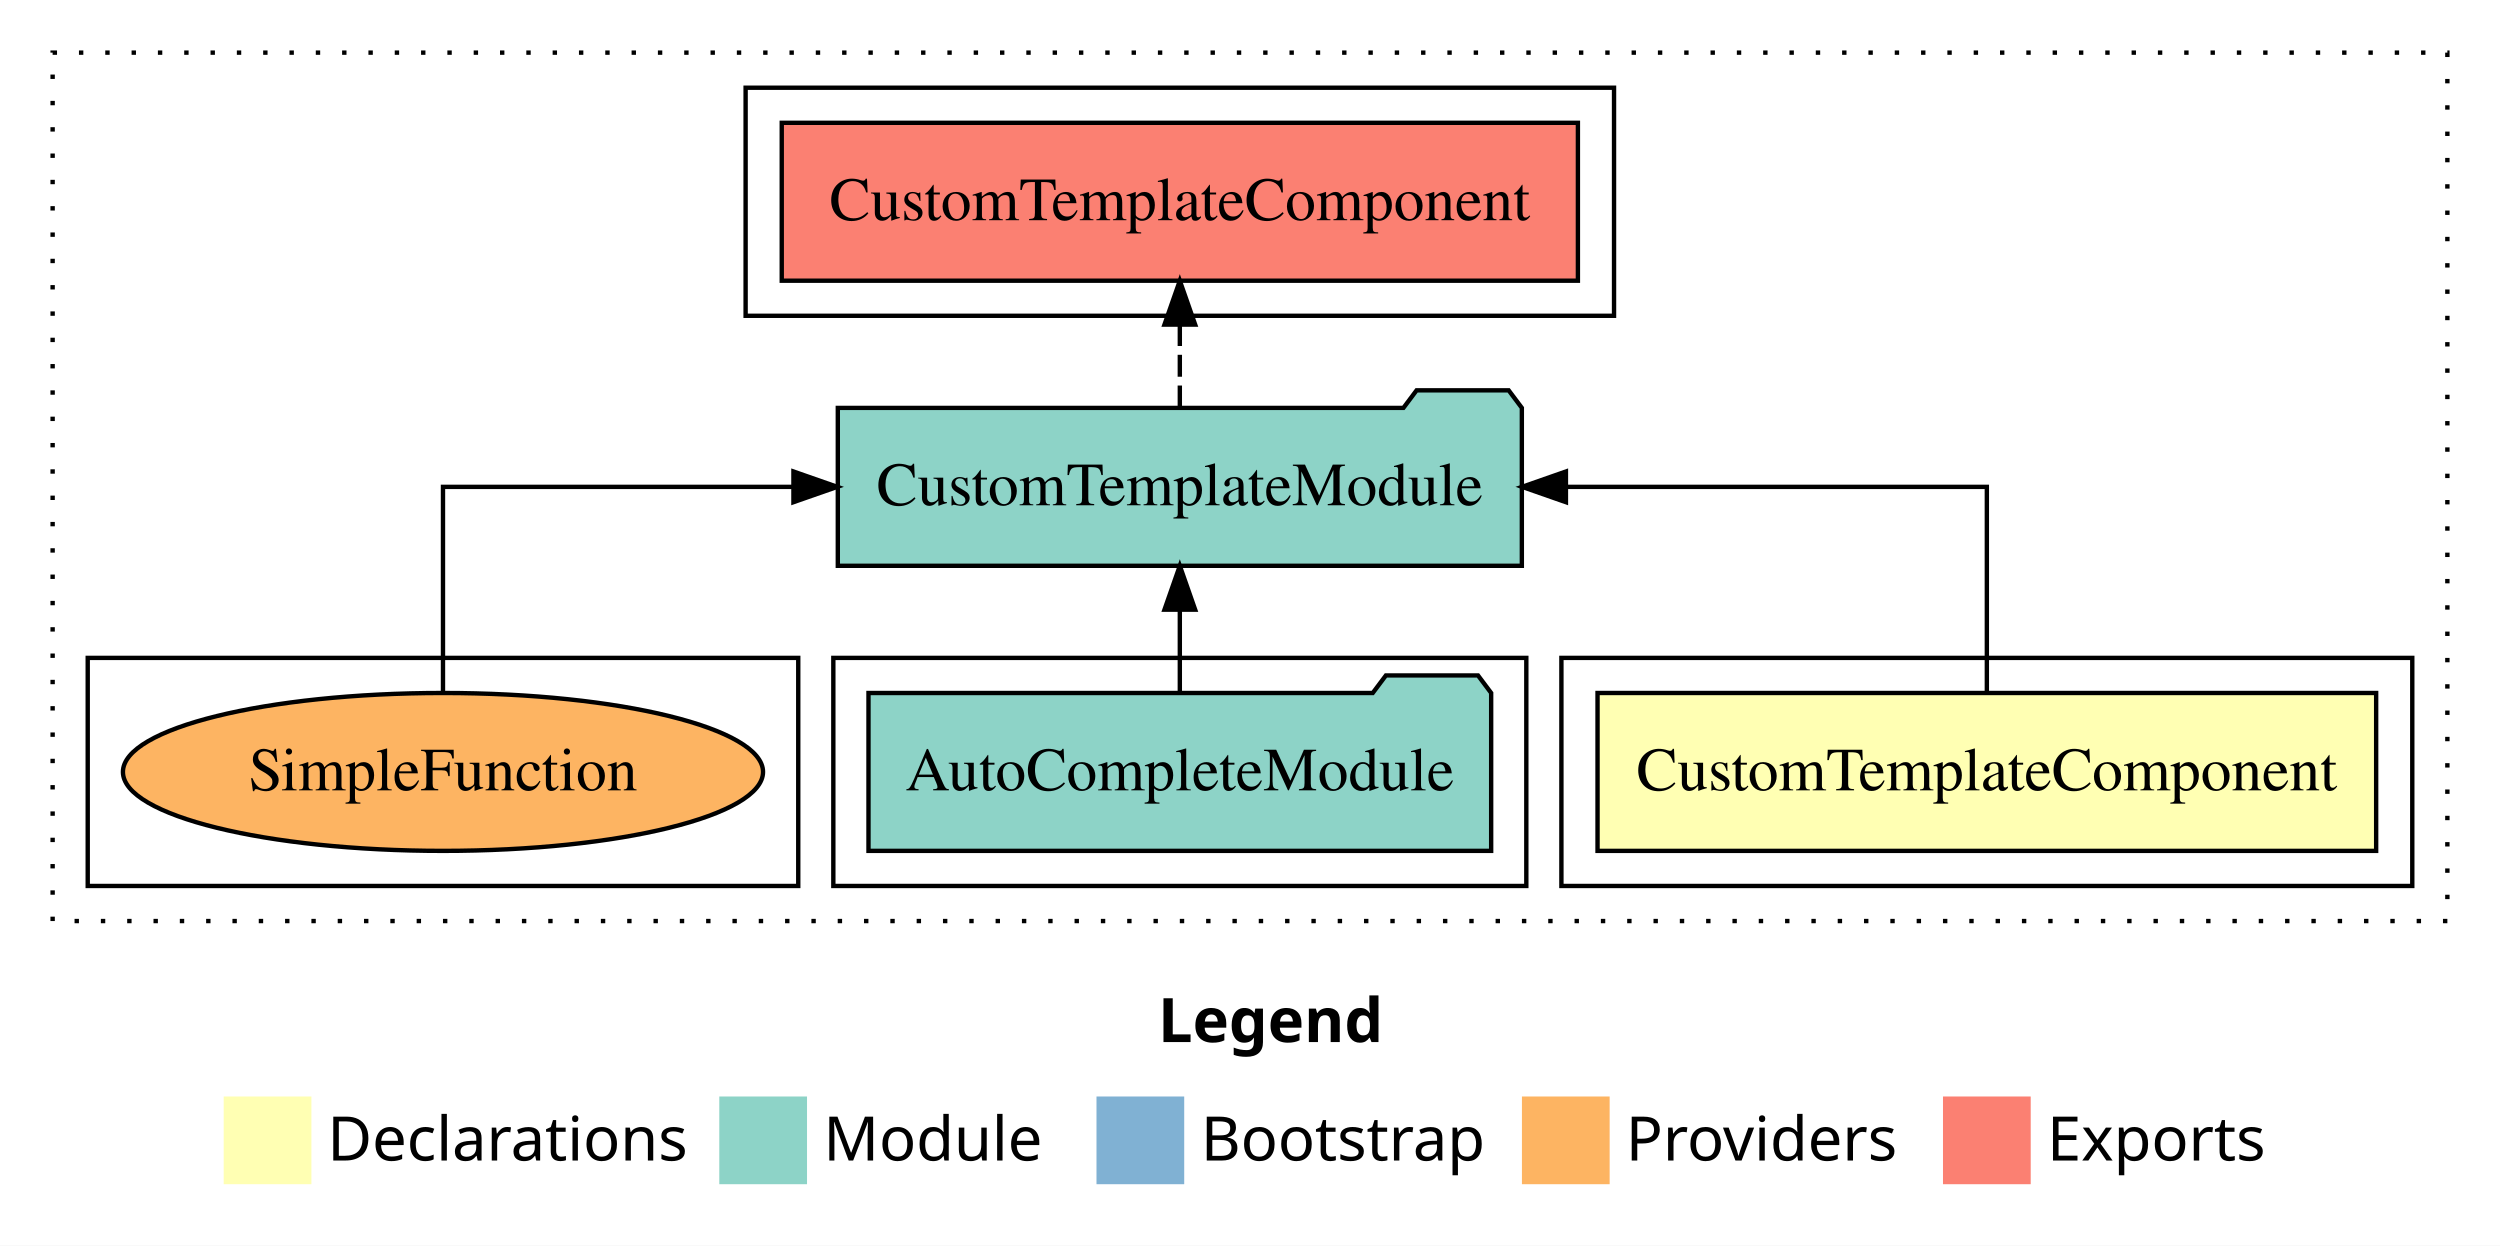
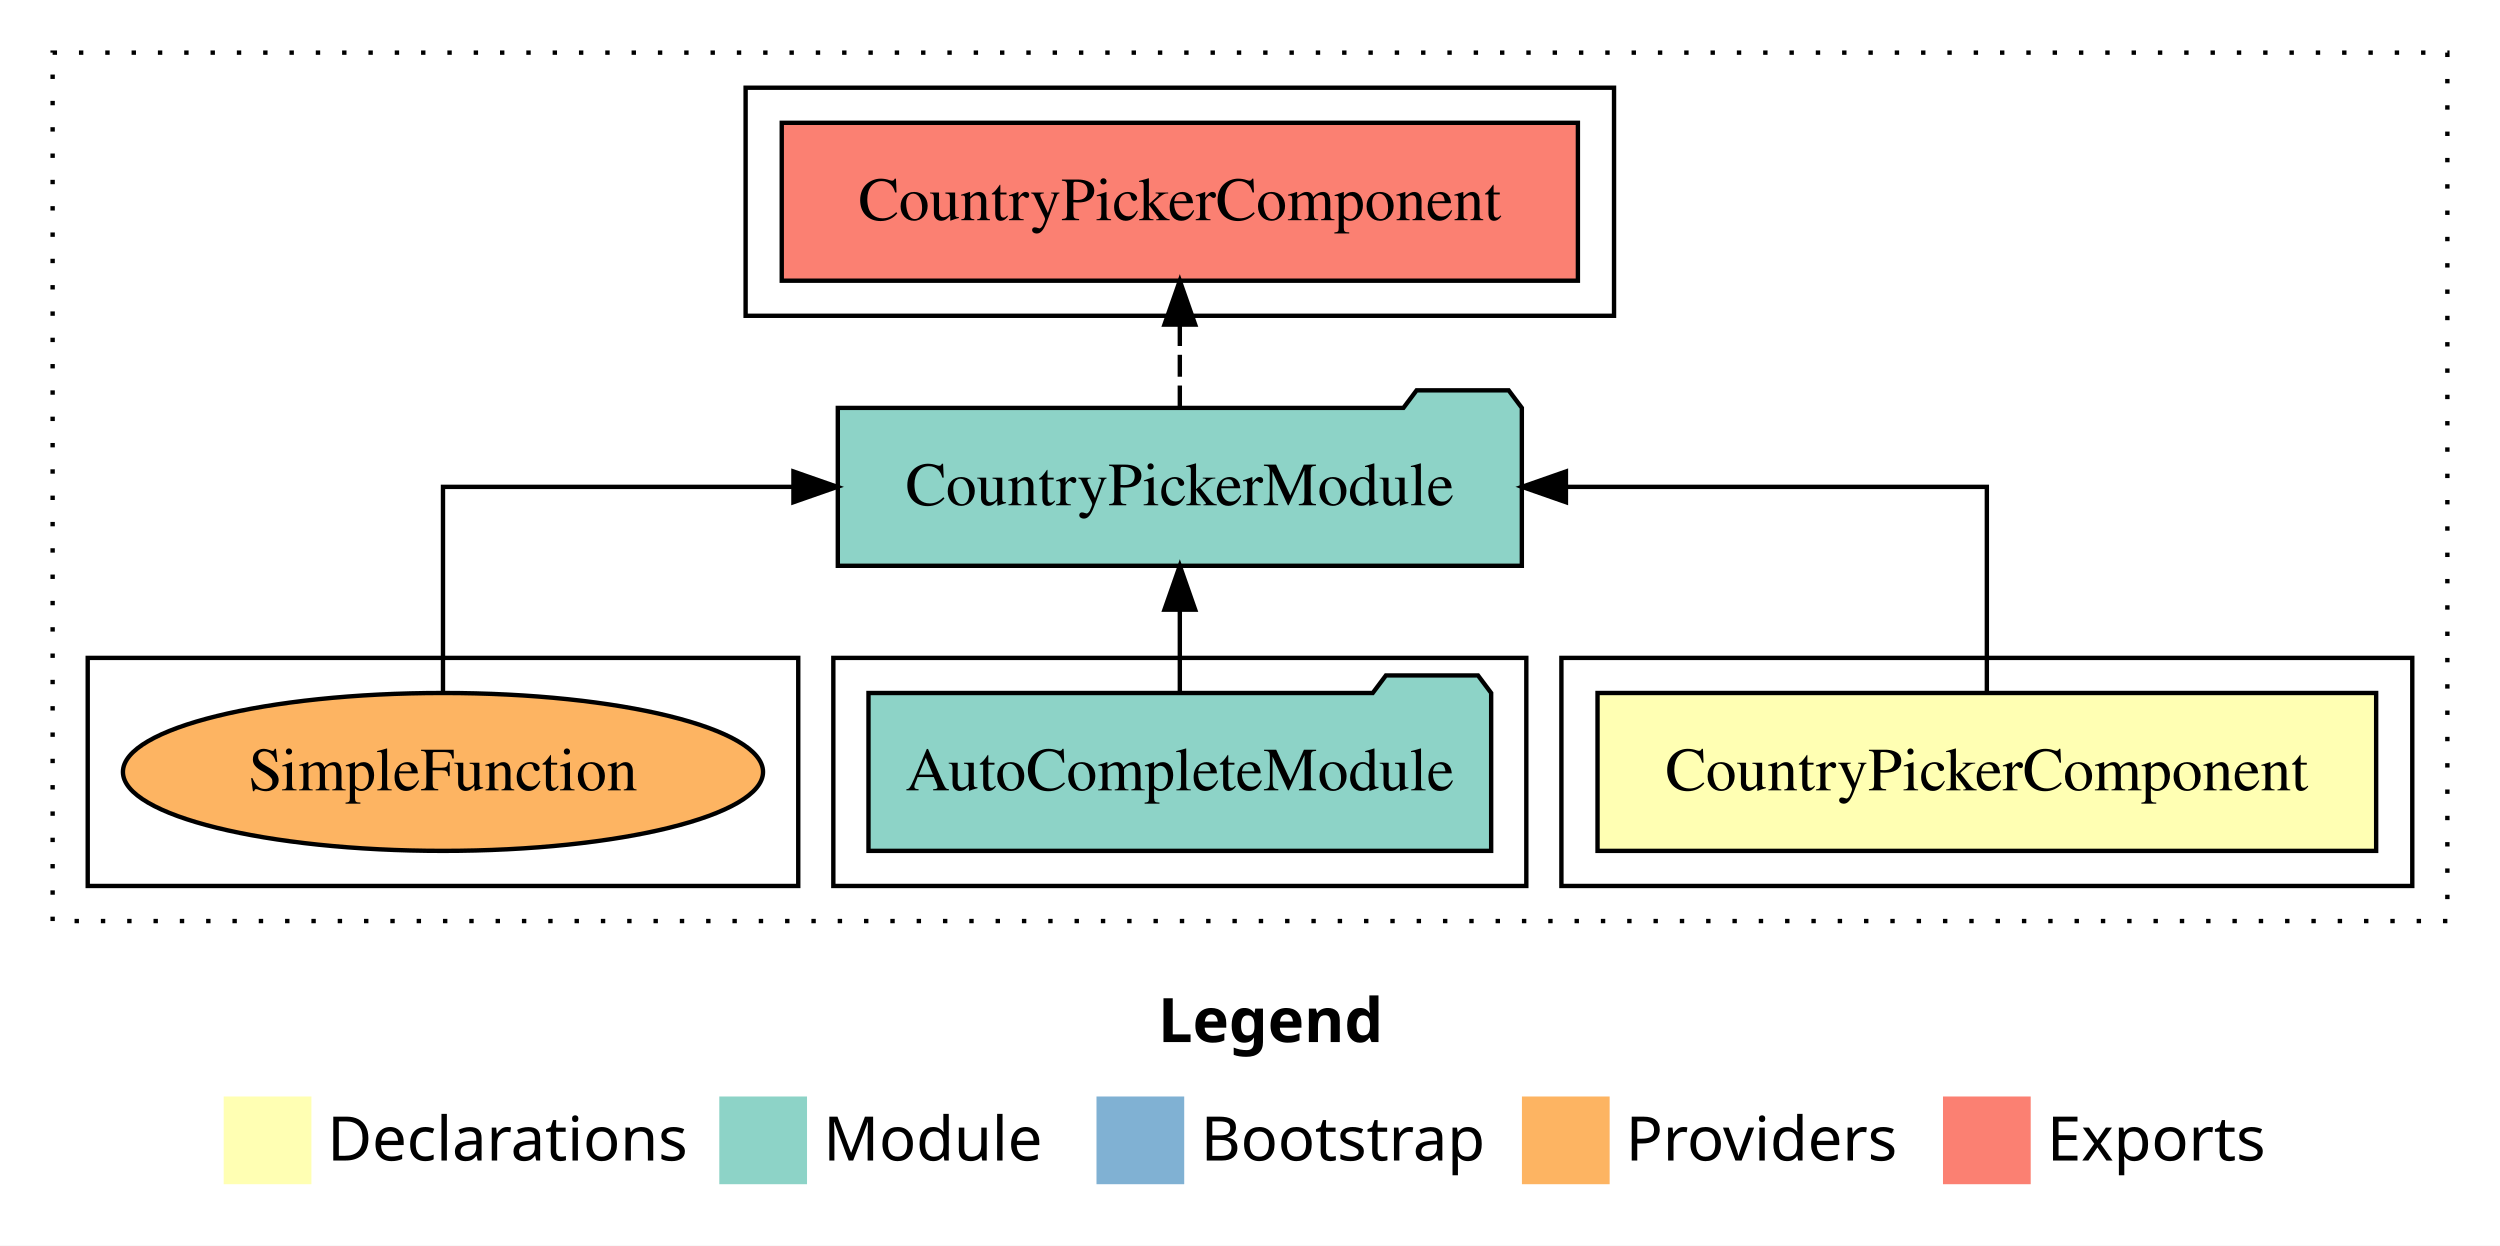
<svg xmlns="http://www.w3.org/2000/svg" width="570pt" height="284pt" viewBox="0.00 0.00 570.00 284.00">
  <g id="graph0" class="graph" transform="scale(1 1) rotate(0) translate(4 280)">
    <polygon fill="#ffffff" stroke="transparent" points="-4,4 -4,-280 566,-280 566,4 -4,4" />
    <text text-anchor="start" x="260.009" y="-42.4" font-family="sans-serif" font-weight="bold" font-size="14.00" fill="#000000">Legend</text>
    <polygon fill="#ffffb3" stroke="transparent" points="47,-10 47,-30 67,-30 67,-10 47,-10" />
    <text text-anchor="start" x="70.629" y="-15.4" font-family="sans-serif" font-size="14.00" fill="#000000">  Declarations</text>
    <polygon fill="#8dd3c7" stroke="transparent" points="160,-10 160,-30 180,-30 180,-10 160,-10" />
    <text text-anchor="start" x="183.725" y="-15.4" font-family="sans-serif" font-size="14.00" fill="#000000">  Module</text>
    <polygon fill="#80b1d3" stroke="transparent" points="246,-10 246,-30 266,-30 266,-10 246,-10" />
    <text text-anchor="start" x="269.781" y="-15.4" font-family="sans-serif" font-size="14.00" fill="#000000">  Bootstrap</text>
    <polygon fill="#fdb462" stroke="transparent" points="343,-10 343,-30 363,-30 363,-10 343,-10" />
    <text text-anchor="start" x="366.673" y="-15.4" font-family="sans-serif" font-size="14.00" fill="#000000">  Providers</text>
    <polygon fill="#fb8072" stroke="transparent" points="439,-10 439,-30 459,-30 459,-10 439,-10" />
    <text text-anchor="start" x="462.726" y="-15.4" font-family="sans-serif" font-size="14.00" fill="#000000">  Exports</text>
    <g id="clust1" class="cluster">
      <polygon fill="none" stroke="#000000" stroke-dasharray="1,5" points="8,-70 8,-268 554,-268 554,-70 8,-70" />
    </g>
    <g id="clust2" class="cluster">
      <polygon fill="none" stroke="#000000" points="352,-78 352,-130 546,-130 546,-78 352,-78" />
    </g>
    <g id="clust4" class="cluster">
      <polygon fill="none" stroke="#000000" points="186,-78 186,-130 344,-130 344,-78 186,-78" />
    </g>
    <g id="clust5" class="cluster">
      <polygon fill="none" stroke="#000000" points="166,-208 166,-260 364,-260 364,-208 166,-208" />
    </g>
    <g id="clust7" class="cluster">
      <polygon fill="none" stroke="#000000" points="16,-78 16,-130 178,-130 178,-78 16,-78" />
    </g>
    <g id="node1" class="node">
      <polygon fill="#ffffb3" stroke="#000000" points="537.763,-122 360.237,-122 360.237,-86 537.763,-86 537.763,-122" />
-       <text text-anchor="middle" x="449" y="-99.8" font-family="Times,serif" font-size="14.00" fill="#000000">CustomTemplateComponent</text>
+       <text text-anchor="middle" x="449" y="-99.8" font-family="Times,serif" font-size="14.00" fill="#000000">CountryPickerComponent</text>
    </g>
    <g id="node2" class="node">
      <polygon fill="#8dd3c7" stroke="#000000" points="342.98,-187 339.98,-191 318.98,-191 315.98,-187 187.02,-187 187.02,-151 342.98,-151 342.98,-187" />
-       <text text-anchor="middle" x="265" y="-164.8" font-family="Times,serif" font-size="14.00" fill="#000000">CustomTemplateModule</text>
+       <text text-anchor="middle" x="265" y="-164.8" font-family="Times,serif" font-size="14.00" fill="#000000">CountryPickerModule</text>
    </g>
    <g id="edge1" class="edge">
      <path fill="none" stroke="#000000" d="M449,-122.106C449,-141.339 449,-169 449,-169 449,-169 353.033,-169 353.033,-169" />
      <polygon fill="#000000" stroke="#000000" points="353.033,-165.5 343.033,-169 353.033,-172.5 353.033,-165.5" />
    </g>
    <g id="node4" class="node">
      <polygon fill="#fb8072" stroke="#000000" points="355.763,-252 174.237,-252 174.237,-216 355.763,-216 355.763,-252" />
-       <text text-anchor="middle" x="265" y="-229.8" font-family="Times,serif" font-size="14.00" fill="#000000">CustomTemplateComponent </text>
+       <text text-anchor="middle" x="265" y="-229.8" font-family="Times,serif" font-size="14.00" fill="#000000">CountryPickerComponent </text>
    </g>
    <g id="edge3" class="edge">
      <path fill="none" stroke="#000000" stroke-dasharray="5,2" d="M265,-187.106C265,-187.106 265,-205.991 265,-205.991" />
      <polygon fill="#000000" stroke="#000000" points="261.5,-205.991 265,-215.991 268.5,-205.991 261.5,-205.991" />
    </g>
    <g id="node3" class="node">
      <polygon fill="#8dd3c7" stroke="#000000" points="335.985,-122 332.985,-126 311.985,-126 308.985,-122 194.015,-122 194.015,-86 335.985,-86 335.985,-122" />
      <text text-anchor="middle" x="265" y="-99.8" font-family="Times,serif" font-size="14.00" fill="#000000">AutoCompleteModule</text>
    </g>
    <g id="edge2" class="edge">
      <path fill="none" stroke="#000000" d="M265,-122.106C265,-122.106 265,-140.991 265,-140.991" />
      <polygon fill="#000000" stroke="#000000" points="261.5,-140.991 265,-150.991 268.5,-140.991 261.5,-140.991" />
    </g>
    <g id="node5" class="node">
      <ellipse fill="#fdb462" stroke="#000000" cx="97" cy="-104" rx="72.972" ry="18" />
      <text text-anchor="middle" x="97" y="-99.8" font-family="Times,serif" font-size="14.00" fill="#000000">SimpleFunction</text>
    </g>
    <g id="edge4" class="edge">
      <path fill="none" stroke="#000000" d="M97,-122.106C97,-141.339 97,-169 97,-169 97,-169 176.902,-169 176.902,-169" />
      <polygon fill="#000000" stroke="#000000" points="176.902,-172.5 186.902,-169 176.902,-165.5 176.902,-172.5" />
    </g>
  </g>
</svg>
